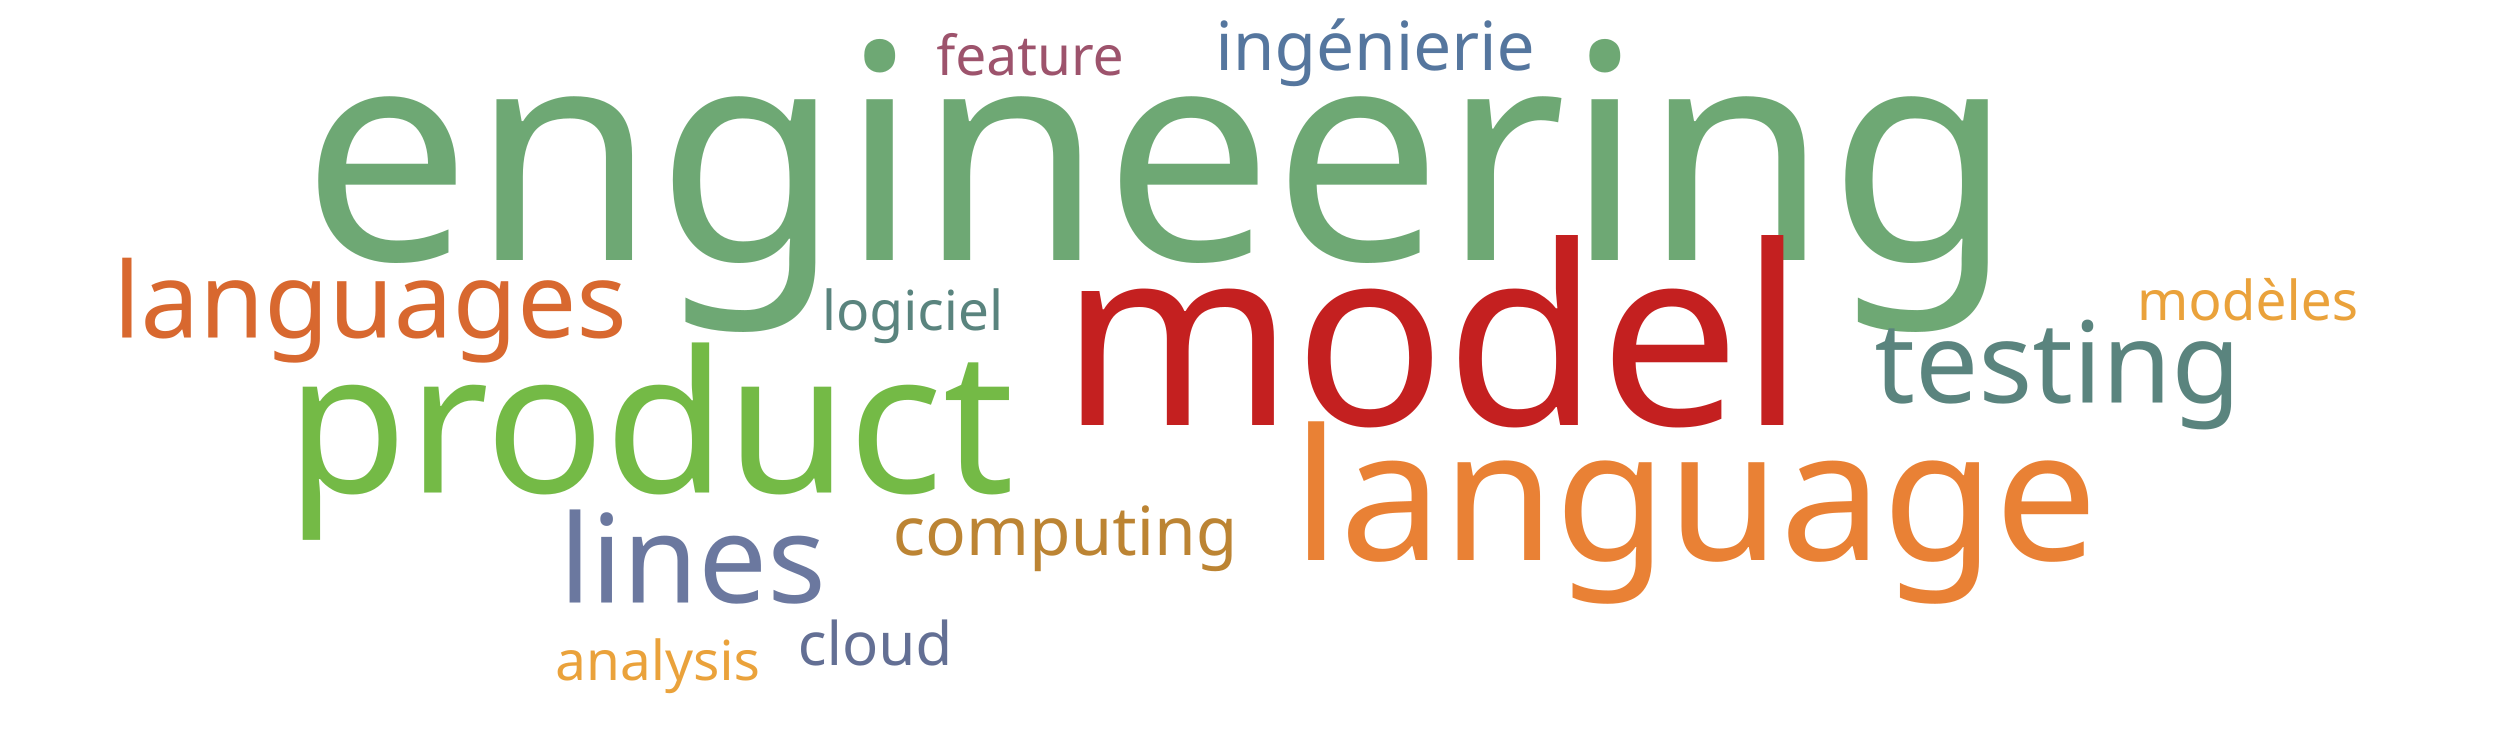
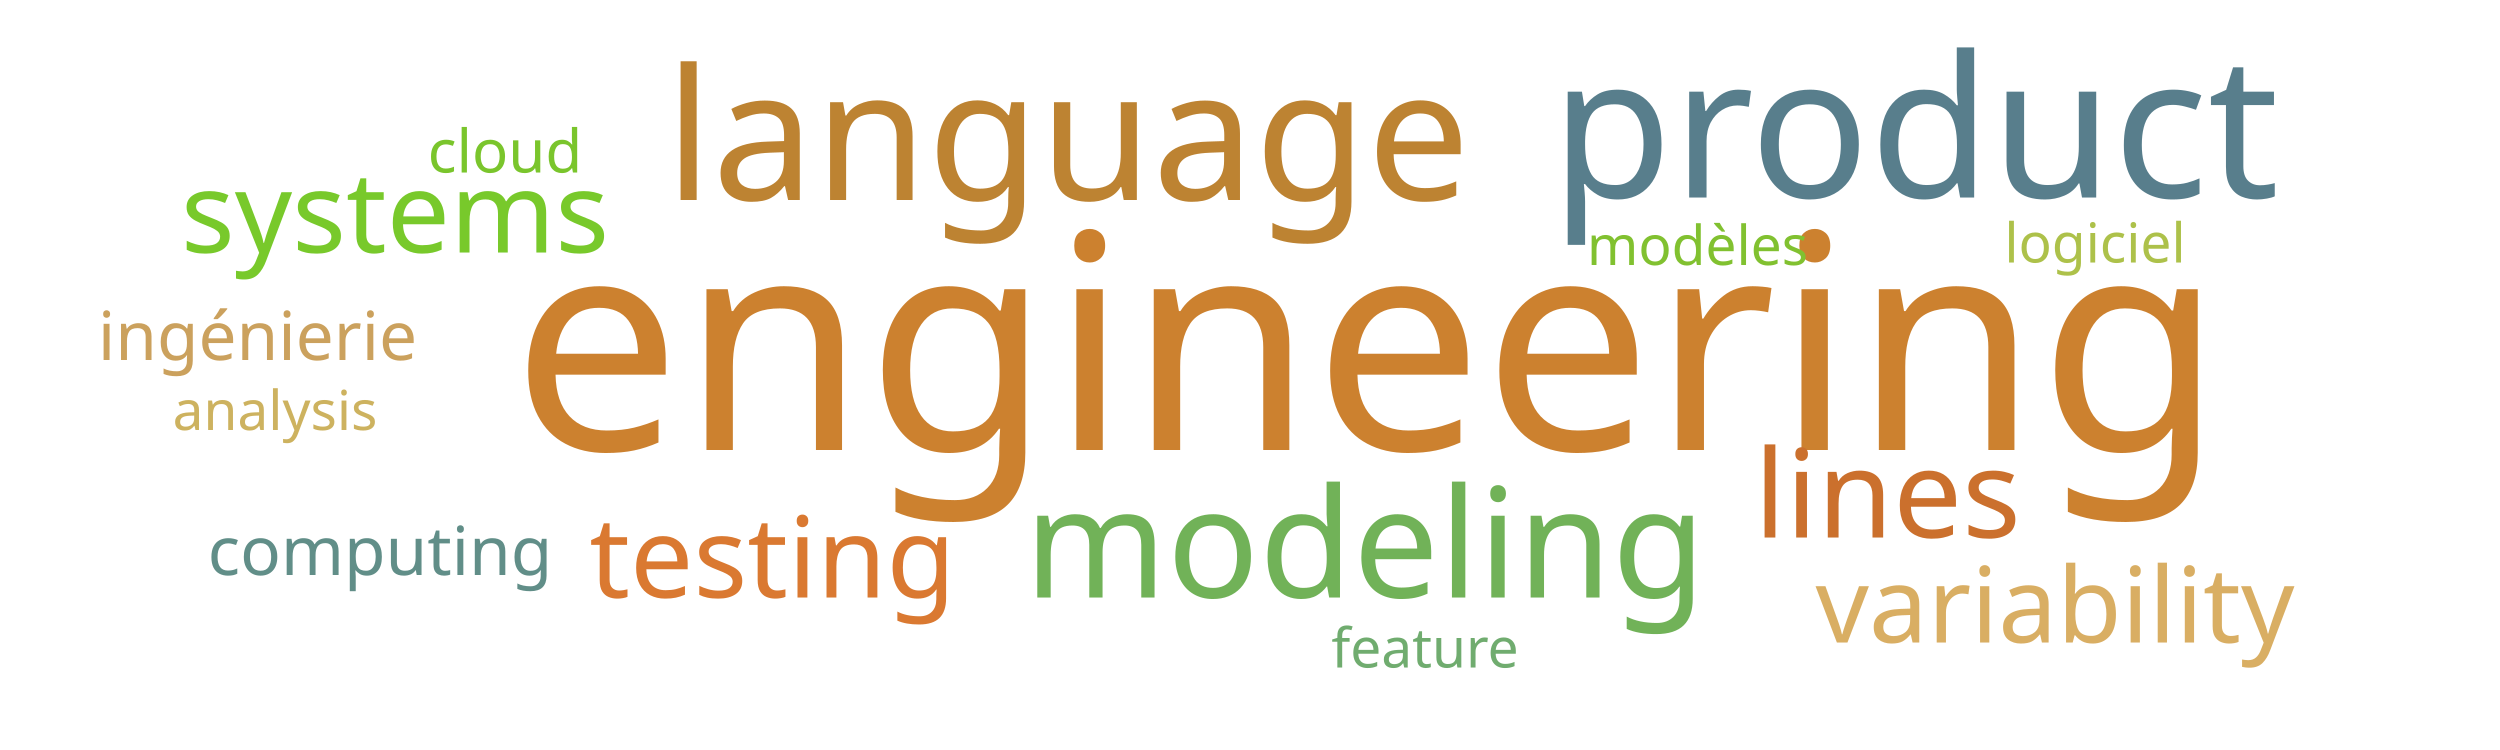
<svg xmlns="http://www.w3.org/2000/svg" width="1000" height="300">
  <g transform="translate(500, 150)">
-     <text text-anchor="middle" style="font-family: Impact; font-size: 120px; fill: #6ea874" transform="translate(-37,-46)rotate(0)">engineering</text>
-     <text text-anchor="middle" style="font-family: Impact; font-size: 100px; fill: #c42020" transform="translate(73,20)rotate(0)">model</text>
-     <text text-anchor="middle" style="font-family: Impact; font-size: 79px; fill: #74ba46" transform="translate(-240,47)rotate(0)">product</text>
-     <text text-anchor="middle" style="font-family: Impact; font-size: 73px; fill: #e98135" transform="translate(178,74)rotate(0)">language</text>
-     <text text-anchor="middle" style="font-family: Impact; font-size: 49px; fill: #6b789f" transform="translate(-223,91)rotate(0)">lines</text>
-     <text text-anchor="middle" style="font-family: Impact; font-size: 45px; fill: #5a847e" transform="translate(323,11)rotate(0)">testing</text>
-     <text text-anchor="middle" style="font-family: Impact; font-size: 42px; fill: #d8682f" transform="translate(-352,-15)rotate(0)">languages</text>
-     <text text-anchor="middle" style="font-family: Impact; font-size: 27px; fill: #55769e" transform="translate(50,-122)rotate(0)">ingénierie</text>
-     <text text-anchor="middle" style="font-family: Impact; font-size: 27px; fill: #bc8433" transform="translate(-74,72)rotate(0)">computing</text>
-     <text text-anchor="middle" style="font-family: Impact; font-size: 24px; fill: #636f94" transform="translate(-150,116)rotate(0)">cloud</text>
-     <text text-anchor="middle" style="font-family: Impact; font-size: 22px; fill: #eaa23b" transform="translate(399,-22)rotate(0)">modèles</text>
-     <text text-anchor="middle" style="font-family: Impact; font-size: 22px; fill: #5a847e" transform="translate(-135,-18)rotate(0)">logiciel</text>
-     <text text-anchor="middle" style="font-family: Impact; font-size: 22px; fill: #9d536c" transform="translate(-88,-120)rotate(0)">feature</text>
-     <text text-anchor="middle" style="font-family: Impact; font-size: 22px; fill: #eaa23b" transform="translate(-237,122)rotate(0)">analysis</text>
+     <text text-anchor="middle" style="font-family: Impact; font-size: 120px; fill: #cc812f" transform="translate(47,30)rotate(0)">engineering</text>
+     <text text-anchor="middle" style="font-family: Impact; font-size: 79px; fill: #587e8c" transform="translate(266,-71)rotate(0)">product</text>
+     <text text-anchor="middle" style="font-family: Impact; font-size: 73px; fill: #bd8332" transform="translate(-73,-70)rotate(0)">language</text>
+     <text text-anchor="middle" style="font-family: Impact; font-size: 61px; fill: #71b258" transform="translate(46,89)rotate(0)">modeling</text>
+     <text text-anchor="middle" style="font-family: Impact; font-size: 49px; fill: #cb702d" transform="translate(255,65)rotate(0)">lines</text>
+     <text text-anchor="middle" style="font-family: Impact; font-size: 45px; fill: #da7931" transform="translate(-191,89)rotate(0)">testing</text>
+     <text text-anchor="middle" style="font-family: Impact; font-size: 45px; fill: #78c92b" transform="translate(-342,-49)rotate(0)">systems</text>
+     <text text-anchor="middle" style="font-family: Impact; font-size: 42px; fill: #d9ae63" transform="translate(322,107)rotate(0)">variability</text>
+     <text text-anchor="middle" style="font-family: Impact; font-size: 27px; fill: #cba15d" transform="translate(-397,-6)rotate(0)">ingénierie</text>
+     <text text-anchor="middle" style="font-family: Impact; font-size: 27px; fill: #618e88" transform="translate(-348,80)rotate(0)">computing</text>
+     <text text-anchor="middle" style="font-family: Impact; font-size: 24px; fill: #7ac52c" transform="translate(-298,-81)rotate(0)">cloud</text>
+     <text text-anchor="middle" style="font-family: Impact; font-size: 22px; fill: #81c130" transform="translate(179,-44)rotate(0)">modèles</text>
+     <text text-anchor="middle" style="font-family: Impact; font-size: 22px; fill: #adc14a" transform="translate(338,-45)rotate(0)">logiciel</text>
+     <text text-anchor="middle" style="font-family: Impact; font-size: 22px; fill: #70ac6f" transform="translate(70,117)rotate(0)">feature</text>
+     <text text-anchor="middle" style="font-family: Impact; font-size: 22px; fill: #cdb25f" transform="translate(-390,22)rotate(0)">analysis</text>
  </g>
</svg>
